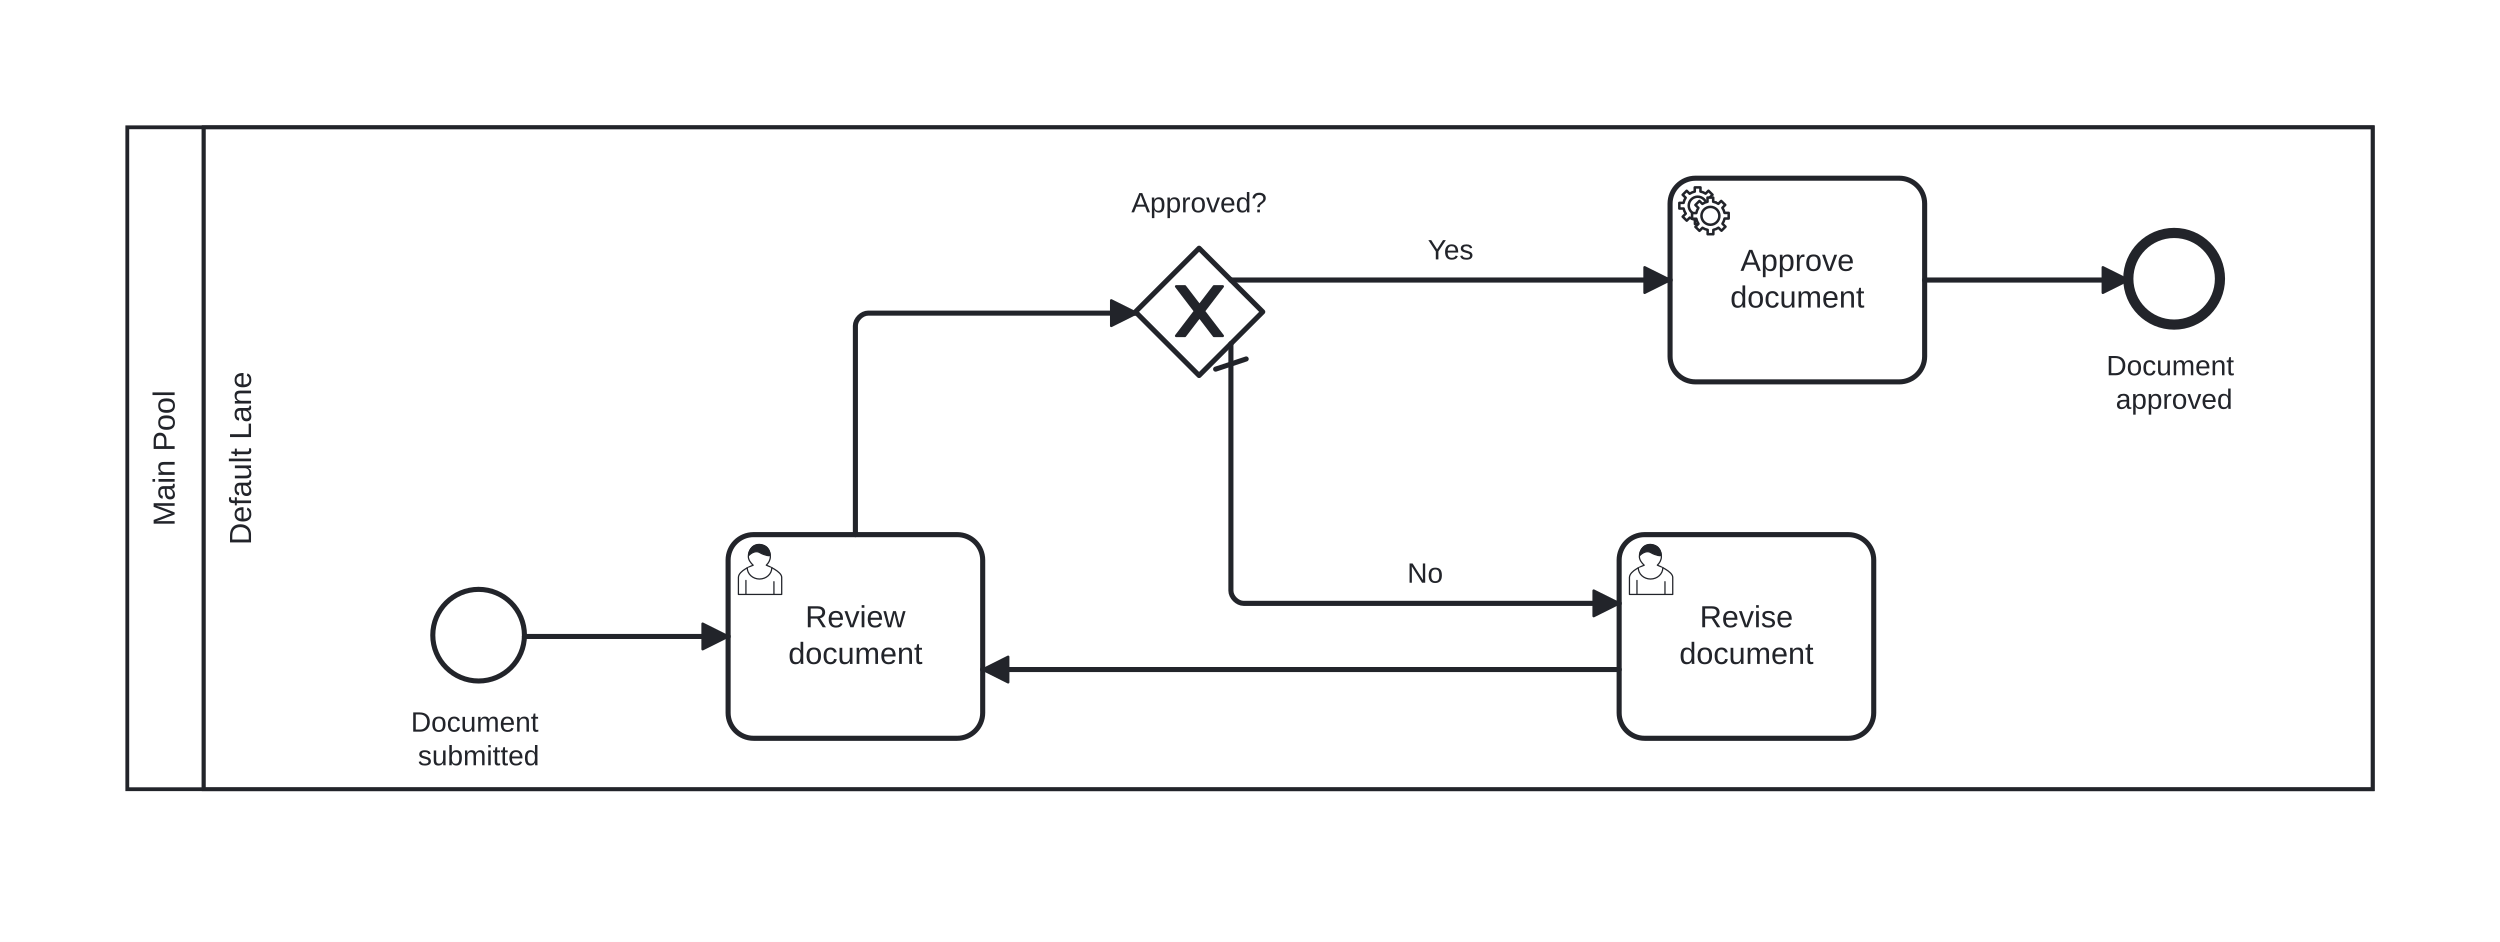
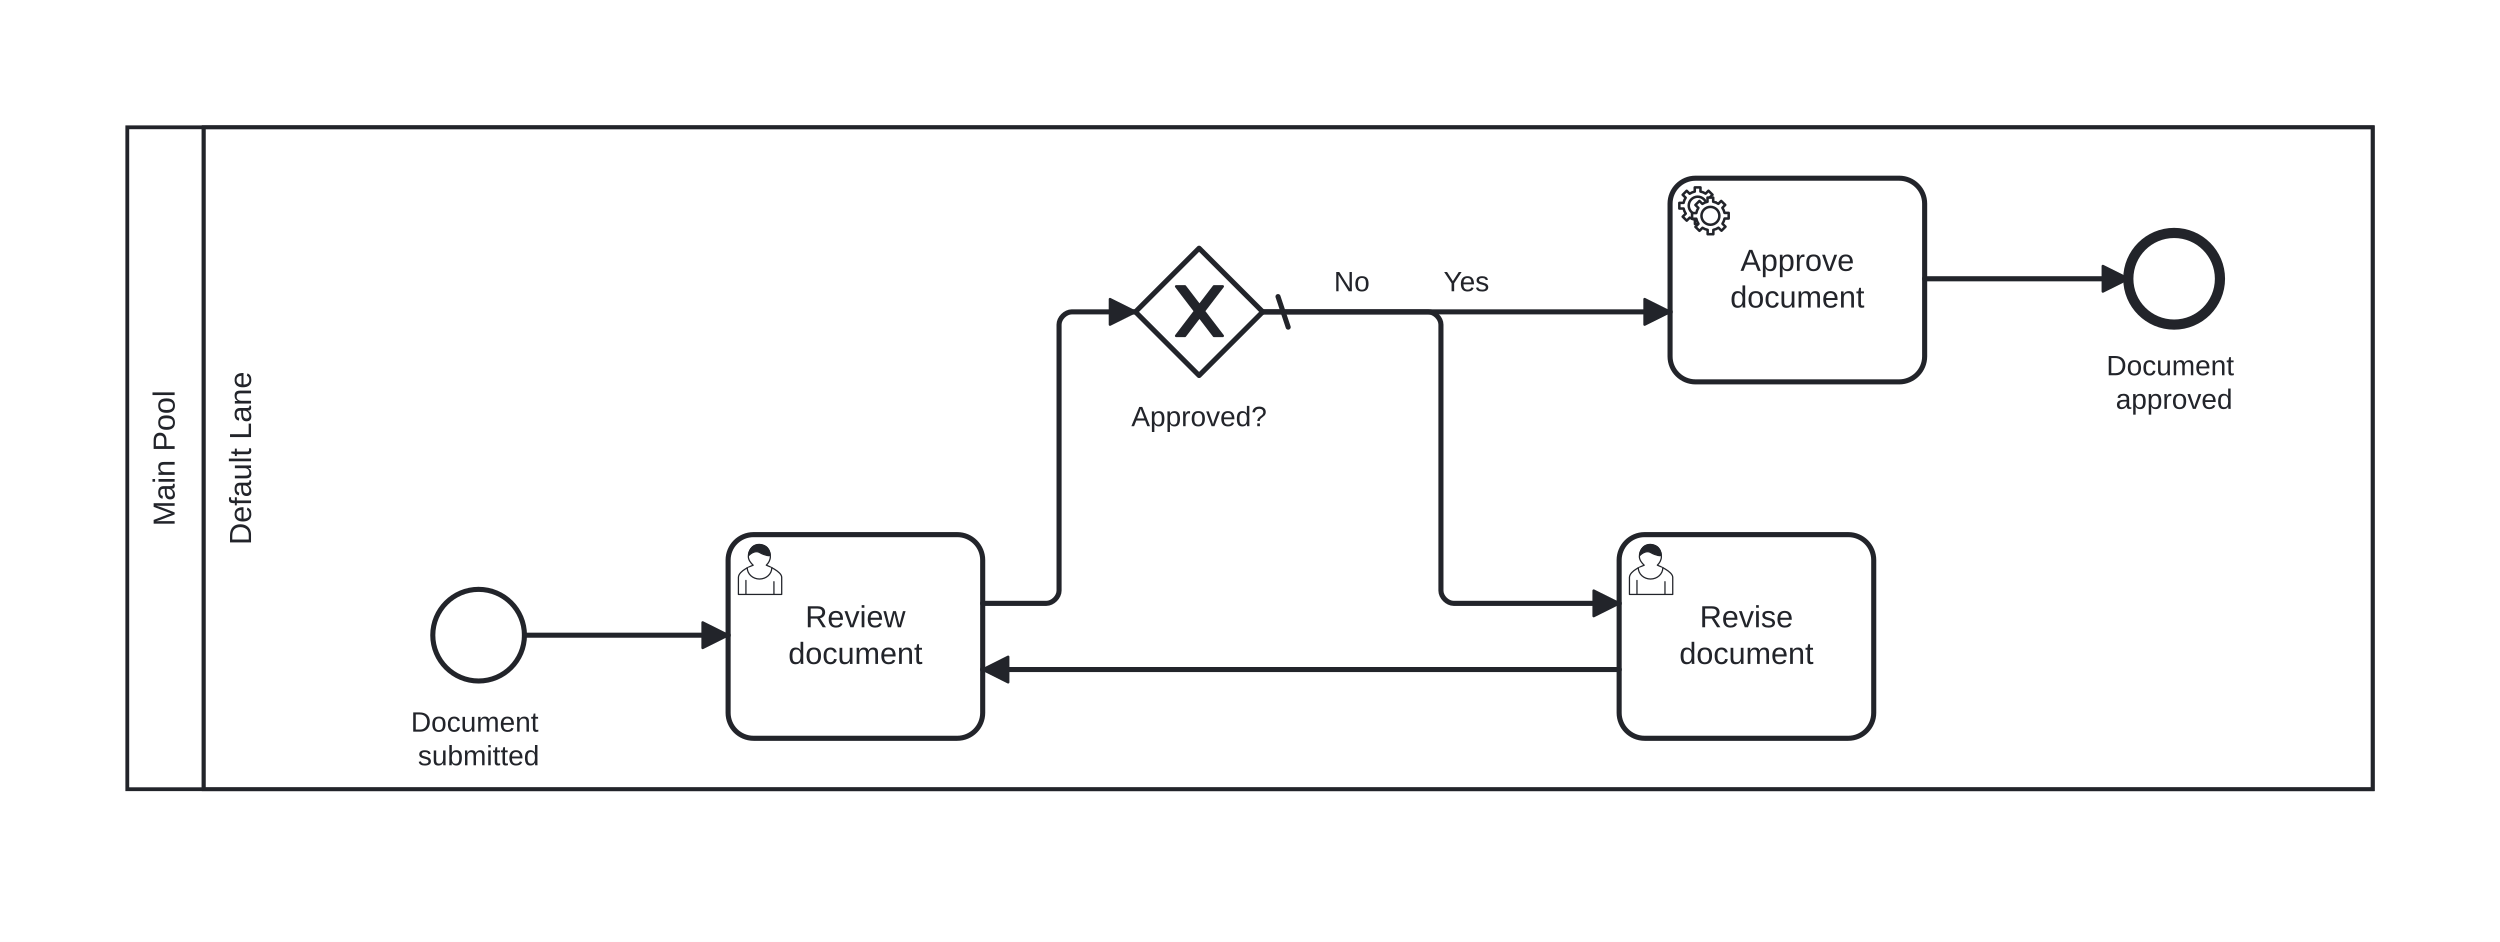
<svg xmlns="http://www.w3.org/2000/svg" width="982" height="370" viewBox="0 0 982 370" font-family="Arial, sans-serif">
  <defs>
    <marker id="seq-end" viewBox="0 0 20 20" refX="11" refY="10" markerWidth="10" markerHeight="10" orient="auto">
      <path d="M 1 5 L 11 10 L 1 15 Z" fill="#22242a" stroke="#22242a" stroke-width="1" stroke-linecap="round" stroke-linejoin="round" />
    </marker>
    <marker id="seq-default-src" viewBox="0 0 20 20" refX="0" refY="10" markerWidth="10" markerHeight="10" orient="auto">
      <path d="M 6 4 L 10 16" fill="none" stroke="#22242a" stroke-width="2" stroke-linecap="round" />
    </marker>
    <marker id="seq-conditional-src" viewBox="0 0 20 20" refX="-1" refY="10" markerWidth="10" markerHeight="10" orient="auto">
      <path d="M 0 10 L 8 6 L 16 10 L 8 14 Z" fill="#ffffff" stroke="#22242a" stroke-width="2" stroke-linejoin="round" />
    </marker>
    <marker id="msg-start" viewBox="0 0 20 20" refX="6" refY="6" markerWidth="20" markerHeight="20" orient="auto">
      <circle cx="6" cy="6" r="3.5" fill="#ffffff" stroke="#22242a" stroke-width="1" stroke-dasharray="10000, 1" />
    </marker>
    <marker id="msg-end" viewBox="0 0 20 20" refX="8.5" refY="5" markerWidth="20" markerHeight="20" orient="auto">
      <path d="m 1 5 l 0 -3 l 7 3 l -7 3 z" fill="#ffffff" stroke="#22242a" stroke-width="1" stroke-linecap="round" stroke-linejoin="round" stroke-dasharray="10000, 1" />
    </marker>
    <marker id="assoc-end" viewBox="0 0 20 20" refX="11" refY="10" markerWidth="10" markerHeight="10" orient="auto">
      <path d="M 1 5 L 11 10 L 1 15" fill="none" stroke="#22242a" stroke-width="1.5" stroke-linecap="round" stroke-linejoin="round" stroke-dasharray="10000, 1" />
    </marker>
  </defs>
  <rect width="982" height="370" fill="#ffffff" />
  <rect x="50" y="50" width="882" height="260" fill="#ffffff" fill-opacity="0.95" stroke="#22242a" stroke-width="1.5" />
  <path d="M 80 50 L 80 310" stroke="#22242a" stroke-width="1.5" fill="none" />
  <text x="68.6" y="180" text-anchor="middle" font-size="12" fill="#22242a" transform="rotate(-90,68.6,180)">Main Pool</text>
  <rect x="80" y="50" width="852" height="260" fill="#ffffff" fill-opacity="0.25" stroke="#22242a" stroke-width="1.5" />
  <text x="98.6" y="180" text-anchor="middle" font-size="12" fill="#22242a" transform="rotate(-90,98.6,180)">Default Lane</text>
  <g data-element-id="start1">
    <circle cx="188" cy="249.5" r="18" fill="#ffffff" fill-opacity="0.95" stroke="#22242a" stroke-width="2" />
    <text text-anchor="middle" font-size="11" fill="#22242a">
      <tspan x="188" y="287.4">Document</tspan>
      <tspan x="188" y="300.6">submitted</tspan>
    </text>
  </g>
  <g data-element-id="task1">
    <rect x="286" y="210" width="100" height="80" rx="10" ry="10" fill="#ffffff" fill-opacity="0.95" stroke="#22242a" stroke-width="2" />
    <text x="336" y="246.4" text-anchor="middle" font-size="12" fill="#22242a">Review</text>
    <text x="336" y="260.8" text-anchor="middle" font-size="12" fill="#22242a">document</text>
    <g transform="translate(286,210)">
      <path d="m 15,12 c 0.909,-0.845 1.594,-2.049 1.594,-3.385 0,-2.554 -1.805,-4.622 -4.357,-4.622 -2.552,0 -4.288,2.068 -4.288,4.622 0,1.348 0.974,2.562 1.896,3.405 -0.529,0.187 -5.669,2.097 -5.794,4.756 v 6.718 h 17 v -6.718 c 0,-2.298 -5.528,-4.595 -6.051,-4.776 zm -8,6 l 0,5.5 m 11,0 l 0,-5" fill="#ffffff" stroke="#22242a" stroke-width="0.5" stroke-linecap="round" stroke-linejoin="round" />
      <path d="m 15,12 m 2.162,1.009 c 0,2.447 -2.158,4.431 -4.821,4.431 -2.665,0 -4.822,-1.981 -4.822,-4.431 " fill="#ffffff" stroke="#22242a" stroke-width="0.5" stroke-linecap="round" stroke-linejoin="round" />
      <path d="m 15,12 m -6.9,-3.80 c 0,0 2.251,-2.358 4.274,-1.177 2.024,1.181 4.221,1.537 4.124,0.965 -0.098,-0.57 -0.117,-3.791 -4.191,-4.136 -3.575,0.001 -4.208,3.367 -4.207,4.348 z" fill="#22242a" stroke="#22242a" stroke-width="0.5" stroke-linecap="round" stroke-linejoin="round" />
    </g>
  </g>
  <g data-element-id="gw1">
    <polygon points="471,97.5 496,122.5 471,147.5 446,122.5" fill="#ffffff" fill-opacity="0.95" stroke="#22242a" stroke-width="2" stroke-linejoin="round" />
    <g transform="translate(446,97.5)">
      <path d="m 16,15 7.429,9.714 -7.429,9.714 3.429,0 5.714,-7.464 5.714,7.464 3.429,0 -7.429,-9.714 7.429,-9.714 -3.429,0 -5.714,7.464 -5.714,-7.464 -3.429,0 z" fill="#22242a" stroke="#22242a" stroke-width="1" stroke-linecap="round" stroke-linejoin="round" />
    </g>
    <text text-anchor="middle" font-size="11" fill="#22242a">
-       <tspan x="471" y="83.4">Approved?</tspan>
+       <tspan x="471" y="167.4">Approved?</tspan>
    </text>
  </g>
  <g data-element-id="task2">
    <rect x="656" y="70" width="100" height="80" rx="10" ry="10" fill="#ffffff" fill-opacity="0.95" stroke="#22242a" stroke-width="2" />
    <text x="706" y="106.4" text-anchor="middle" font-size="12" fill="#22242a">Approve</text>
    <text x="706" y="120.8" text-anchor="middle" font-size="12" fill="#22242a">document</text>
    <g transform="translate(656,70)">
      <circle cx="11" cy="11" r="5" fill="#ffffff" stroke="none" />
      <path d="m 12,18 v -1.713 c 0.352,-0.07 0.704,-0.178 1.048,-0.321 0.344,-0.145 0.666,-0.321 0.966,-0.521 l 1.194,1.18 1.567,-1.577 -1.195,-1.18 c 0.403,-0.614 0.683,-1.299 0.825,-2.018 l 1.622,-0.01 v -2.22 l -1.637,0.01 c -0.073,-0.352 -0.178,-0.7 -0.324,-1.044 -0.145,-0.344 -0.321,-0.664 -0.523,-0.962 l 1.131,-1.136 -1.583,-1.563 -1.13,1.136 c -0.614,-0.401 -1.303,-0.681 -2.023,-0.822 l 0.009,-1.619 h -2.241 l 0.004,1.631 c -0.354,0.074 -0.705,0.18 -1.05,0.324 -0.344,0.144 -0.665,0.321 -0.964,0.52 l -1.17,-1.158 -1.567,1.579 1.168,1.157 c -0.403,0.613 -0.683,1.298 -0.825,2.017 l -1.659,0.003 v 2.222 l 1.672,-0.006 c 0.073,0.351 0.18,0.702 0.324,1.045 0.145,0.344 0.321,0.664 0.523,0.961 l -1.199,1.197 1.584,1.56 1.196,-1.193 c 0.614,0.403 1.303,0.682 2.023,0.823 l 7.19e-4,1.699 h 2.227 z m 0.221,-3.996 c -1.789,0.75 -3.858,-0.093 -4.61,-1.874 -0.752,-1.783 0.091,-3.846 1.88,-4.596 1.788,-0.749 3.857,0.093 4.609,1.874 0.752,1.782 -0.091,3.846 -1.88,4.596 z" fill="#ffffff" stroke="#22242a" stroke-width="1" stroke-linecap="round" stroke-linejoin="round" />
      <circle cx="16" cy="15" r="5" fill="#ffffff" stroke="none" />
      <path d="m 17,22 v -1.713 c 0.352,-0.07 0.704,-0.178 1.048,-0.321 0.344,-0.145 0.666,-0.321 0.966,-0.521 l 1.194,1.18 1.567,-1.577 -1.195,-1.18 c 0.403,-0.614 0.683,-1.299 0.825,-2.018 l 1.622,-0.01 v -2.22 l -1.637,0.01 c -0.073,-0.352 -0.178,-0.7 -0.324,-1.044 -0.145,-0.344 -0.321,-0.664 -0.523,-0.962 l 1.131,-1.136 -1.583,-1.563 -1.13,1.136 c -0.614,-0.401 -1.303,-0.681 -2.023,-0.822 l 0.009,-1.619 h -2.241 l 0.004,1.631 c -0.354,0.074 -0.705,0.18 -1.05,0.324 -0.344,0.144 -0.665,0.321 -0.964,0.52 l -1.17,-1.158 -1.567,1.579 1.168,1.157 c -0.403,0.613 -0.683,1.298 -0.825,2.017 l -1.659,0.003 v 2.222 l 1.672,-0.006 c 0.073,0.351 0.18,0.702 0.324,1.045 0.145,0.344 0.321,0.664 0.523,0.961 l -1.199,1.197 1.584,1.56 1.196,-1.193 c 0.614,0.403 1.303,0.682 2.023,0.823 l 7.19e-4,1.699 h 2.227 z m 0.221,-3.996 c -1.789,0.75 -3.858,-0.093 -4.61,-1.874 -0.752,-1.783 0.091,-3.846 1.88,-4.596 1.788,-0.749 3.857,0.093 4.609,1.874 0.752,1.782 -0.091,3.846 -1.88,4.596 z" fill="#ffffff" stroke="#22242a" stroke-width="1" stroke-linecap="round" stroke-linejoin="round" />
    </g>
  </g>
  <g data-element-id="task3">
    <rect x="636" y="210" width="100" height="80" rx="10" ry="10" fill="#ffffff" fill-opacity="0.95" stroke="#22242a" stroke-width="2" />
    <text x="686" y="246.4" text-anchor="middle" font-size="12" fill="#22242a">Revise</text>
    <text x="686" y="260.8" text-anchor="middle" font-size="12" fill="#22242a">document</text>
    <g transform="translate(636,210)">
      <path d="m 15,12 c 0.909,-0.845 1.594,-2.049 1.594,-3.385 0,-2.554 -1.805,-4.622 -4.357,-4.622 -2.552,0 -4.288,2.068 -4.288,4.622 0,1.348 0.974,2.562 1.896,3.405 -0.529,0.187 -5.669,2.097 -5.794,4.756 v 6.718 h 17 v -6.718 c 0,-2.298 -5.528,-4.595 -6.051,-4.776 zm -8,6 l 0,5.5 m 11,0 l 0,-5" fill="#ffffff" stroke="#22242a" stroke-width="0.5" stroke-linecap="round" stroke-linejoin="round" />
      <path d="m 15,12 m 2.162,1.009 c 0,2.447 -2.158,4.431 -4.821,4.431 -2.665,0 -4.822,-1.981 -4.822,-4.431 " fill="#ffffff" stroke="#22242a" stroke-width="0.5" stroke-linecap="round" stroke-linejoin="round" />
      <path d="m 15,12 m -6.9,-3.80 c 0,0 2.251,-2.358 4.274,-1.177 2.024,1.181 4.221,1.537 4.124,0.965 -0.098,-0.57 -0.117,-3.791 -4.191,-4.136 -3.575,0.001 -4.208,3.367 -4.207,4.348 z" fill="#22242a" stroke="#22242a" stroke-width="0.5" stroke-linecap="round" stroke-linejoin="round" />
    </g>
  </g>
  <g data-element-id="end1">
    <circle cx="854" cy="109.5" r="18" fill="#ffffff" fill-opacity="0.95" stroke="#22242a" stroke-width="4" />
    <text text-anchor="middle" font-size="11" fill="#22242a">
      <tspan x="854" y="147.4">Document</tspan>
      <tspan x="854" y="160.6">approved</tspan>
    </text>
  </g>
-   <path data-element-id="f1" data-waypoints="206,250 286,250" d="M 206 250 L 286 250" stroke="#22242a" stroke-width="2" fill="none" stroke-linecap="round" stroke-linejoin="round" marker-end="url(#seq-end)" />
-   <path data-element-id="f2" data-waypoints="336,210 336,123 446.5,123" d="M 336 210 L 336 128 C 336 125.5 338.5 123 341 123 L 446.5 123" stroke="#22242a" stroke-width="2" fill="none" stroke-linecap="round" stroke-linejoin="round" marker-end="url(#seq-end)" />
-   <path data-element-id="f3" data-waypoints="483.5,110 656,110" d="M 483.5 110 L 656 110" stroke="#22242a" stroke-width="2" fill="none" stroke-linecap="round" stroke-linejoin="round" marker-end="url(#seq-end)" />
+   <path data-element-id="f1" data-waypoints="206,249.5 286,249.5" d="M 206 249.5 L 286 249.5" stroke="#22242a" stroke-width="2" fill="none" stroke-linecap="round" stroke-linejoin="round" marker-end="url(#seq-end)" />
+   <path data-element-id="f2" data-waypoints="386,237 416,237 416,122.5 446,122.5" d="M 386 237 L 411 237 C 413.5 237 416 234.5 416 232 L 416 127.5 C 416 125 418.5 122.5 421 122.5 L 446 122.5" stroke="#22242a" stroke-width="2" fill="none" stroke-linecap="round" stroke-linejoin="round" marker-end="url(#seq-end)" />
+   <path data-element-id="f3" data-waypoints="496,122.5 656,122.5" d="M 496 122.5 L 656 122.5" stroke="#22242a" stroke-width="2" fill="none" stroke-linecap="round" stroke-linejoin="round" marker-end="url(#seq-end)" />
  <text text-anchor="middle" font-size="11" fill="#22242a">
-     <tspan x="569.8" y="101.9">Yes</tspan>
+     <tspan x="576" y="114.4">Yes</tspan>
  </text>
-   <path data-element-id="f4" data-waypoints="483.5,135 483.5,237 636,237" d="M 483.5 135 L 483.5 232 C 483.5 234.5 486 237 488.5 237 L 636 237" stroke="#22242a" stroke-width="2" fill="none" stroke-linecap="round" stroke-linejoin="round" marker-start="url(#seq-default-src)" marker-end="url(#seq-end)" />
+   <path data-element-id="f4" data-waypoints="496,122.5 566,122.5 566,237 636,237" d="M 496 122.5 L 561 122.5 C 563.5 122.5 566 125 566 127.5 L 566 232 C 566 234.5 568.5 237 571 237 L 636 237" stroke="#22242a" stroke-width="2" fill="none" stroke-linecap="round" stroke-linejoin="round" marker-start="url(#seq-default-src)" marker-end="url(#seq-end)" />
  <text text-anchor="middle" font-size="11" fill="#22242a">
-     <tspan x="559.8" y="228.9">No</tspan>
+     <tspan x="531" y="114.4">No</tspan>
  </text>
  <path data-element-id="f5" data-waypoints="636,263 386,263" d="M 636 263 L 386 263" stroke="#22242a" stroke-width="2" fill="none" stroke-linecap="round" stroke-linejoin="round" marker-end="url(#seq-end)" />
-   <path data-element-id="f6" data-waypoints="756,110 836,110" d="M 756 110 L 836 110" stroke="#22242a" stroke-width="2" fill="none" stroke-linecap="round" stroke-linejoin="round" marker-end="url(#seq-end)" />
+   <path data-element-id="f6" data-waypoints="756,109.5 836,109.5" d="M 756 109.5 L 836 109.5" stroke="#22242a" stroke-width="2" fill="none" stroke-linecap="round" stroke-linejoin="round" marker-end="url(#seq-end)" />
</svg>
